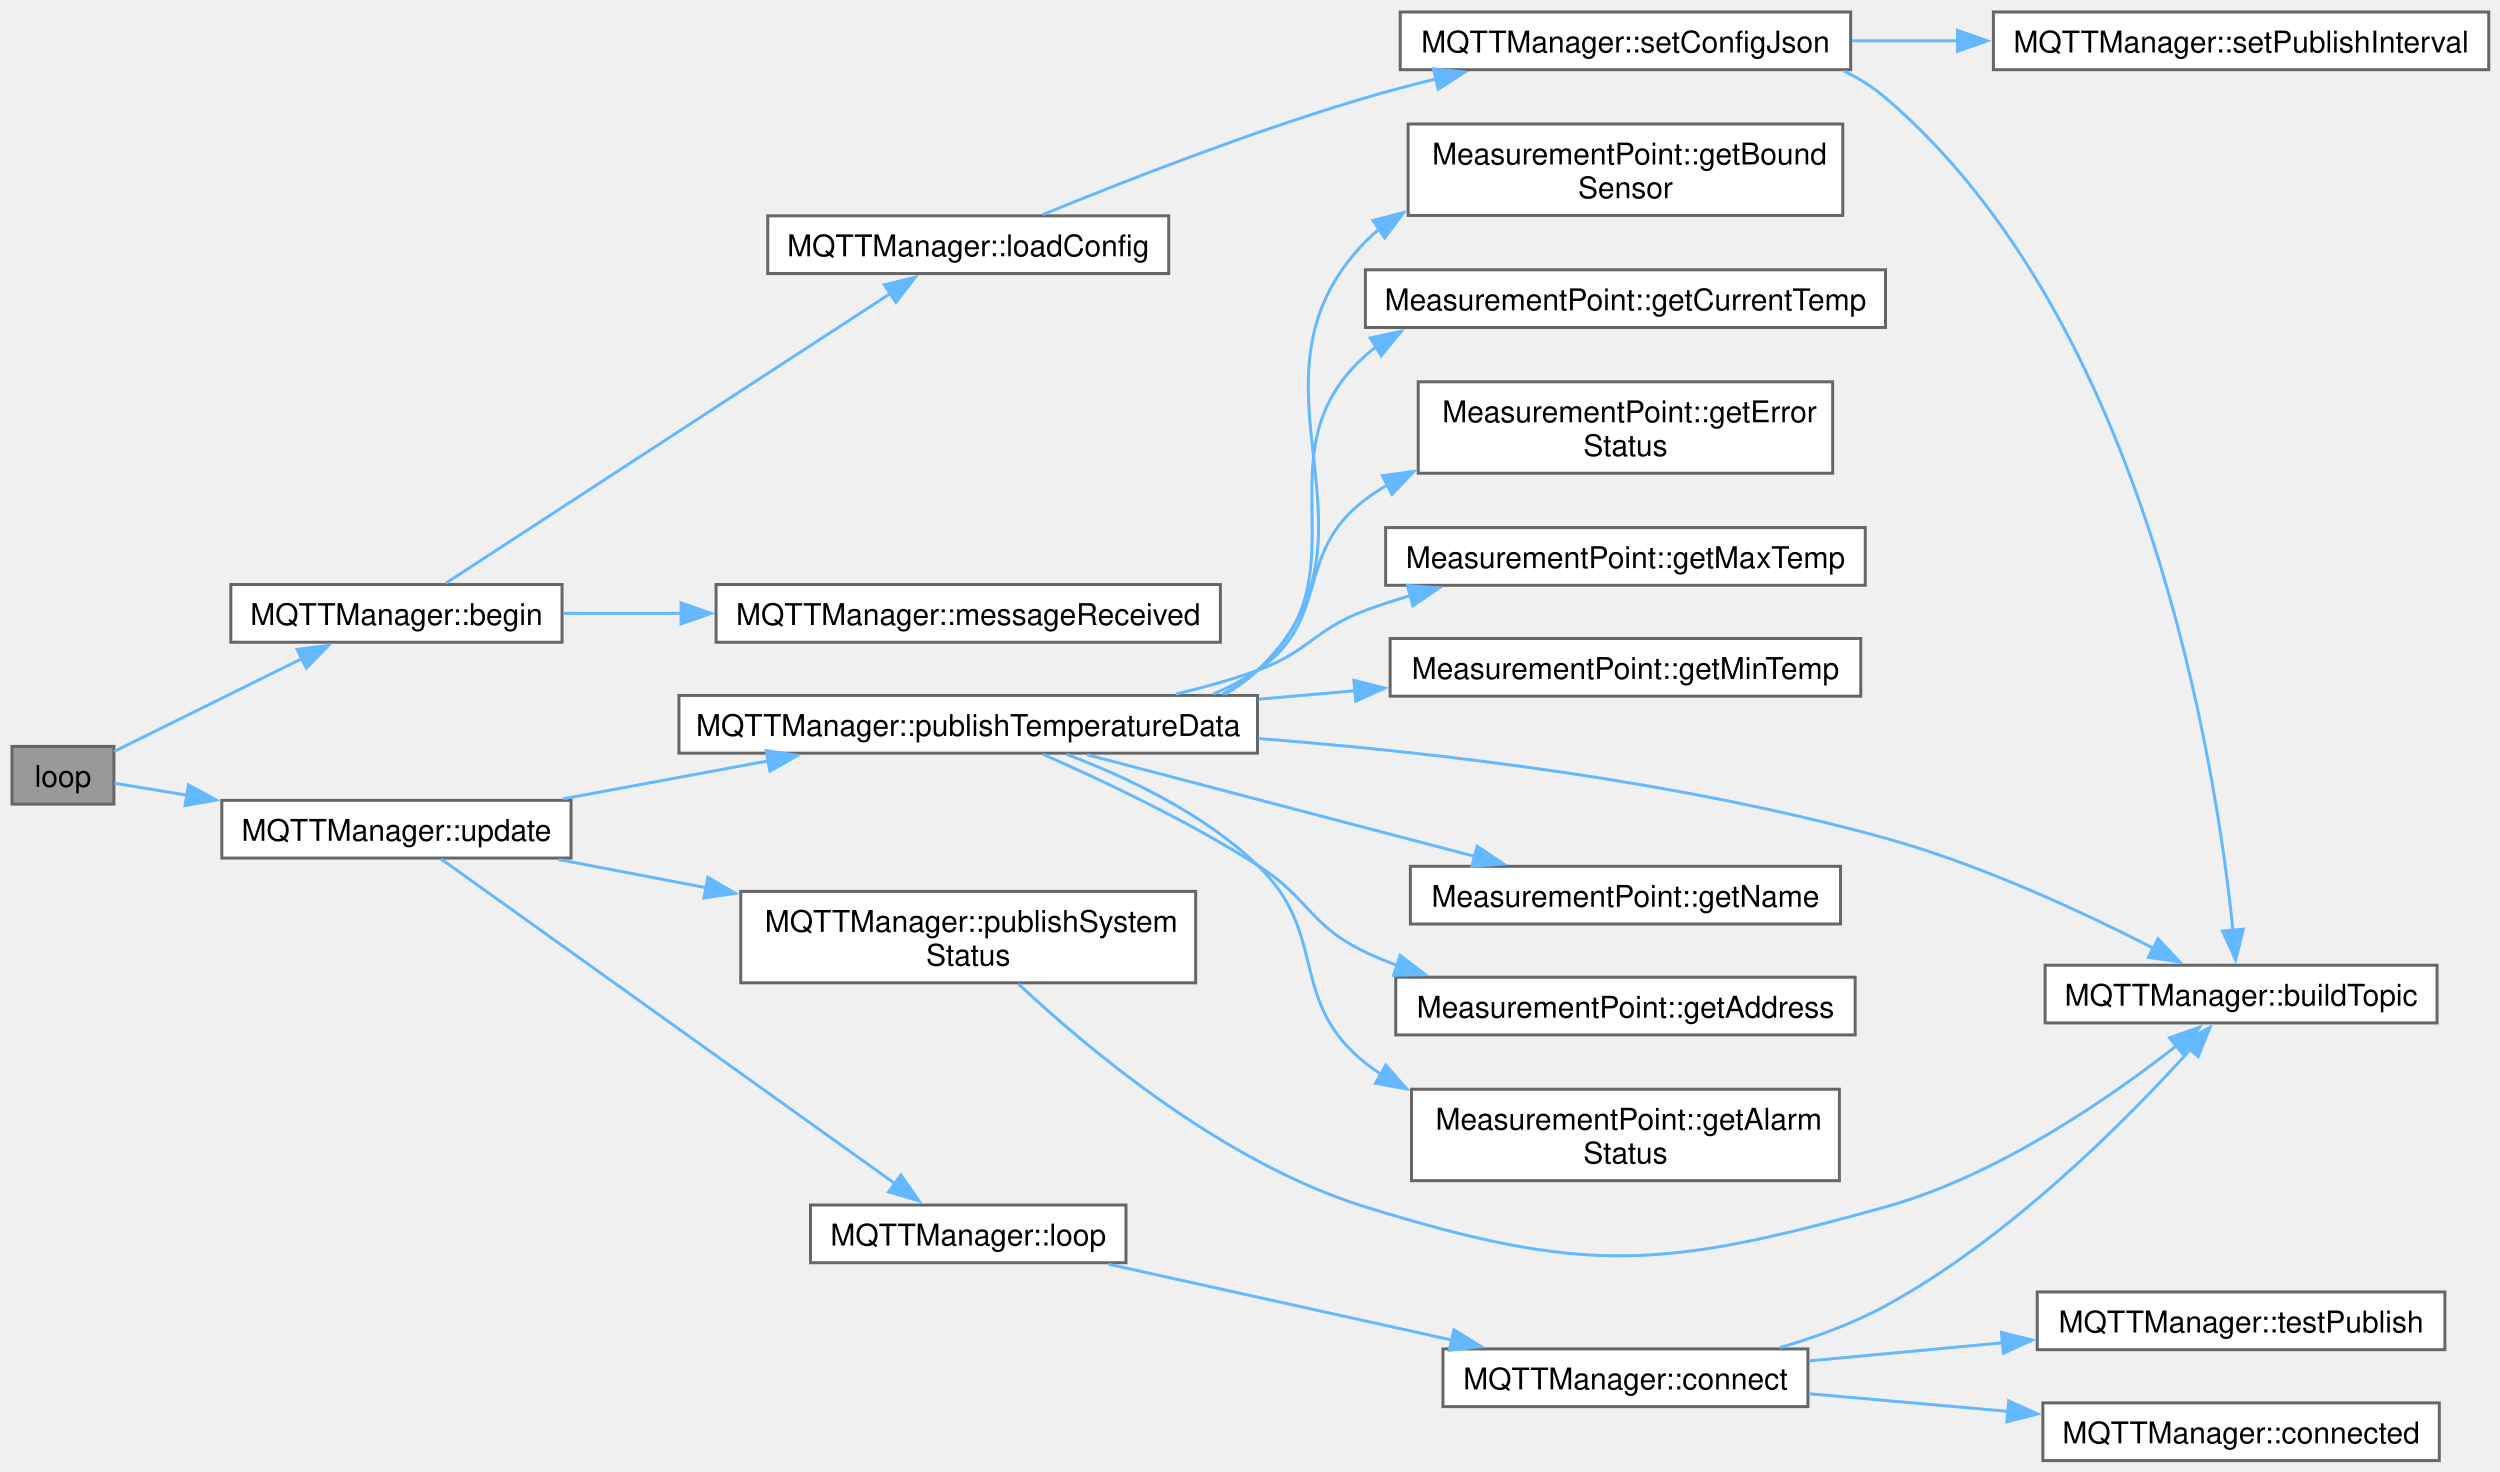
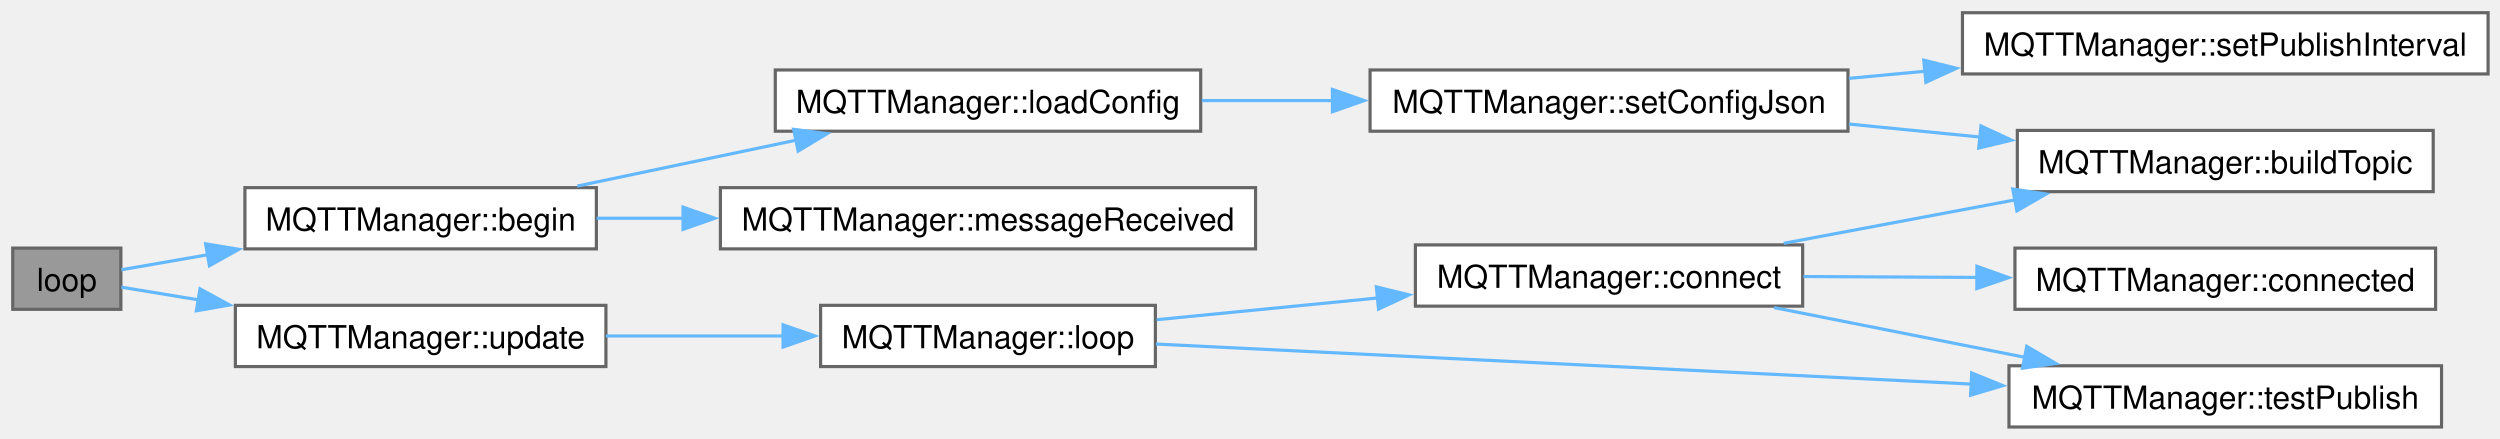
- <svg xmlns="http://www.w3.org/2000/svg" xmlns:xlink="http://www.w3.org/1999/xlink" width="834pt" height="491pt" viewBox="0.00 0.00 834.00 491.00">
-   <g id="graph0" class="graph" transform="scale(1 1) rotate(0) translate(4 487.25)">
+ <svg xmlns="http://www.w3.org/2000/svg" xmlns:xlink="http://www.w3.org/1999/xlink" width="786pt" height="138pt" viewBox="0.00 0.00 786.00 138.00">
+   <g id="graph0" class="graph" transform="scale(1 1) rotate(0) translate(4 134.25)">
    <g id="Node000001" class="node">
      <g id="a_Node000001">
        <a xlink:title="Main system loop.">
-           <polygon fill="#999999" stroke="#666666" points="34,-238.25 0,-238.25 0,-219 34,-219 34,-238.25" />
-           <text xml:space="preserve" text-anchor="middle" x="17" y="-224.75" font-family="Helvetica,sans-Serif" font-size="10.00">loop</text>
+           <polygon fill="#999999" stroke="#666666" points="34,-56.25 0,-56.25 0,-37 34,-37 34,-56.25" />
+           <text xml:space="preserve" text-anchor="middle" x="17" y="-42.75" font-family="Helvetica,sans-Serif" font-size="10.00">loop</text>
        </a>
      </g>
    </g>
    <g id="Node000002" class="node">
      <g id="a_Node000002">
        <a xlink:href="class_m_q_t_t_manager.html#a0865d8e5c42ab2106d9f2c172ee1cec2" target="_top" xlink:title="Initialize MQTT manager.">
-           <polygon fill="white" stroke="#666666" points="183.5,-292.25 73,-292.25 73,-273 183.5,-273 183.5,-292.25" />
-           <text xml:space="preserve" text-anchor="middle" x="128.25" y="-278.75" font-family="Helvetica,sans-Serif" font-size="10.00">MQTTManager::begin</text>
+           <polygon fill="white" stroke="#666666" points="183.5,-75.25 73,-75.25 73,-56 183.5,-56 183.5,-75.25" />
+           <text xml:space="preserve" text-anchor="middle" x="128.25" y="-61.75" font-family="Helvetica,sans-Serif" font-size="10.00">MQTTManager::begin</text>
        </a>
      </g>
    </g>
    <g id="edge1_Node000001_Node000002" class="edge">
      <g id="a_edge1_Node000001_Node000002">
        <a xlink:title=" ">
-           <path fill="none" stroke="#63b8ff" d="M34.12,-236.59C50.6,-244.74 76.59,-257.58 96.93,-267.64" />
-           <polygon fill="#63b8ff" stroke="#63b8ff" points="95.1,-270.64 105.61,-271.93 98.2,-264.36 95.1,-270.64" />
+           <path fill="none" stroke="#63b8ff" d="M34.12,-49.43C41.7,-50.75 51.3,-52.42 61.44,-54.18" />
+           <polygon fill="#63b8ff" stroke="#63b8ff" points="60.64,-57.59 71.09,-55.86 61.84,-50.7 60.64,-57.59" />
        </a>
      </g>
    </g>
    <g id="Node000008" class="node">
      <g id="a_Node000008">
        <a xlink:href="class_m_q_t_t_manager.html#aa2391d50cff2826a29a22879c2b33380" target="_top" xlink:title="Main update function that handles connection and publishing.">
-           <polygon fill="white" stroke="#666666" points="186.5,-220.25 70,-220.25 70,-201 186.5,-201 186.5,-220.25" />
-           <text xml:space="preserve" text-anchor="middle" x="128.25" y="-206.75" font-family="Helvetica,sans-Serif" font-size="10.00">MQTTManager::update</text>
+           <polygon fill="white" stroke="#666666" points="186.5,-38.25 70,-38.25 70,-19 186.5,-19 186.5,-38.25" />
+           <text xml:space="preserve" text-anchor="middle" x="128.25" y="-24.75" font-family="Helvetica,sans-Serif" font-size="10.00">MQTTManager::update</text>
        </a>
      </g>
    </g>
    <g id="edge7_Node000001_Node000008" class="edge">
      <g id="a_edge7_Node000001_Node000008">
        <a xlink:title=" ">
-           <path fill="none" stroke="#63b8ff" d="M34.12,-225.97C40.96,-224.84 49.43,-223.45 58.46,-221.96" />
-           <polygon fill="#63b8ff" stroke="#63b8ff" points="58.88,-225.44 68.18,-220.36 57.74,-218.53 58.88,-225.44" />
+           <path fill="none" stroke="#63b8ff" d="M34.12,-43.97C40.96,-42.84 49.43,-41.45 58.46,-39.96" />
+           <polygon fill="#63b8ff" stroke="#63b8ff" points="58.88,-43.44 68.18,-38.36 57.74,-36.53 58.88,-43.44" />
        </a>
      </g>
    </g>
    <g id="Node000003" class="node">
      <g id="a_Node000003">
        <a xlink:href="class_m_q_t_t_manager.html#a43dca57da65facd4d341963403dd737b" target="_top" xlink:title="Load configuration from JSON file.">
-           <polygon fill="white" stroke="#666666" points="385.88,-415.25 252.12,-415.25 252.12,-396 385.88,-396 385.88,-415.25" />
-           <text xml:space="preserve" text-anchor="middle" x="319" y="-401.75" font-family="Helvetica,sans-Serif" font-size="10.00">MQTTManager::loadConfig</text>
+           <polygon fill="white" stroke="#666666" points="373.5,-112.25 239.75,-112.25 239.75,-93 373.5,-93 373.5,-112.25" />
+           <text xml:space="preserve" text-anchor="middle" x="306.62" y="-98.75" font-family="Helvetica,sans-Serif" font-size="10.00">MQTTManager::loadConfig</text>
        </a>
      </g>
    </g>
    <g id="edge2_Node000002_Node000003" class="edge">
      <g id="a_edge2_Node000002_Node000003">
        <a xlink:title=" ">
-           <path fill="none" stroke="#63b8ff" d="M144.7,-292.69C177.34,-313.96 253.57,-363.64 293.15,-389.43" />
-           <polygon fill="#63b8ff" stroke="#63b8ff" points="291.05,-392.24 301.34,-394.77 294.87,-386.37 291.05,-392.24" />
+           <path fill="none" stroke="#63b8ff" d="M177.45,-75.74C198.74,-80.2 223.97,-85.5 246.4,-90.2" />
+           <polygon fill="#63b8ff" stroke="#63b8ff" points="245.5,-93.59 256.01,-92.22 246.94,-86.74 245.5,-93.59" />
        </a>
      </g>
    </g>
    <g id="Node000007" class="node">
      <g id="a_Node000007">
        <a xlink:href="class_m_q_t_t_manager.html#ab32c8cdf6807d43fbca0808fd0dd5159" target="_top" xlink:title="Message received callback.">
-           <polygon fill="white" stroke="#666666" points="403.12,-292.25 234.88,-292.25 234.88,-273 403.12,-273 403.12,-292.25" />
-           <text xml:space="preserve" text-anchor="middle" x="319" y="-278.75" font-family="Helvetica,sans-Serif" font-size="10.00">MQTTManager::messageReceived</text>
+           <polygon fill="white" stroke="#666666" points="390.75,-75.25 222.5,-75.25 222.5,-56 390.75,-56 390.75,-75.25" />
+           <text xml:space="preserve" text-anchor="middle" x="306.62" y="-61.75" font-family="Helvetica,sans-Serif" font-size="10.00">MQTTManager::messageReceived</text>
        </a>
      </g>
    </g>
    <g id="edge6_Node000002_Node000007" class="edge">
      <g id="a_edge6_Node000002_Node000007">
        <a xlink:title=" ">
-           <path fill="none" stroke="#63b8ff" d="M183.84,-282.62C196.26,-282.62 209.81,-282.62 223.36,-282.62" />
-           <polygon fill="#63b8ff" stroke="#63b8ff" points="223.2,-286.13 233.2,-282.63 223.2,-279.13 223.2,-286.13" />
+           <path fill="none" stroke="#63b8ff" d="M183.61,-65.62C192.31,-65.62 201.54,-65.62 210.86,-65.62" />
+           <polygon fill="#63b8ff" stroke="#63b8ff" points="210.74,-69.13 220.74,-65.63 210.74,-62.13 210.74,-69.13" />
        </a>
      </g>
    </g>
    <g id="Node000004" class="node">
      <g id="a_Node000004">
        <a xlink:href="class_m_q_t_t_manager.html#ac17b9ceb70d483611944d626c8c933a1" target="_top" xlink:title="Set configuration from JSON string.">
-           <polygon fill="white" stroke="#666666" points="613.38,-483.25 463.12,-483.25 463.12,-464 613.38,-464 613.38,-483.25" />
-           <text xml:space="preserve" text-anchor="middle" x="538.25" y="-469.75" font-family="Helvetica,sans-Serif" font-size="10.00">MQTTManager::setConfigJson</text>
+           <polygon fill="white" stroke="#666666" points="577,-112.25 426.75,-112.25 426.75,-93 577,-93 577,-112.25" />
+           <text xml:space="preserve" text-anchor="middle" x="501.88" y="-98.75" font-family="Helvetica,sans-Serif" font-size="10.00">MQTTManager::setConfigJson</text>
        </a>
      </g>
    </g>
    <g id="edge3_Node000003_Node000004" class="edge">
      <g id="a_edge3_Node000003_Node000004">
        <a xlink:title=" ">
-           <path fill="none" stroke="#63b8ff" d="M343.9,-415.67C369.99,-426.38 413.18,-443.3 451.5,-454.62 459.05,-456.86 467.05,-458.96 475,-460.9" />
-           <polygon fill="#63b8ff" stroke="#63b8ff" points="474.16,-464.3 484.69,-463.18 475.76,-457.48 474.16,-464.3" />
+           <path fill="none" stroke="#63b8ff" d="M373.86,-102.62C387.09,-102.62 401.17,-102.62 414.95,-102.62" />
+           <polygon fill="#63b8ff" stroke="#63b8ff" points="414.92,-106.13 424.92,-102.63 414.92,-99.13 414.92,-106.13" />
        </a>
      </g>
    </g>
    <g id="Node000005" class="node">
      <g id="a_Node000005">
        <a xlink:href="class_m_q_t_t_manager.html#a542f100738a605efbd30b788835efd1d" target="_top" xlink:title="Build topic string based on configuration.">
-           <polygon fill="white" stroke="#666666" points="809,-165.25 678.25,-165.25 678.25,-146 809,-146 809,-165.25" />
-           <text xml:space="preserve" text-anchor="middle" x="743.62" y="-151.75" font-family="Helvetica,sans-Serif" font-size="10.00">MQTTManager::buildTopic</text>
+           <polygon fill="white" stroke="#666666" points="761,-93.25 630.25,-93.25 630.25,-74 761,-74 761,-93.25" />
+           <text xml:space="preserve" text-anchor="middle" x="695.62" y="-79.75" font-family="Helvetica,sans-Serif" font-size="10.00">MQTTManager::buildTopic</text>
        </a>
      </g>
    </g>
    <g id="edge4_Node000004_Node000005" class="edge">
      <g id="a_edge4_Node000004_Node000005">
        <a xlink:title=" ">
-           <path fill="none" stroke="#63b8ff" d="M611.14,-463.55C616.13,-461.13 620.83,-458.19 625,-454.62 712.36,-379.99 735.29,-231.88 740.91,-176.86" />
-           <polygon fill="#63b8ff" stroke="#63b8ff" points="744.39,-177.29 741.82,-167.01 737.42,-176.65 744.39,-177.29" />
+           <path fill="none" stroke="#63b8ff" d="M577.29,-95.25C590.86,-93.91 605.03,-92.5 618.65,-91.15" />
+           <polygon fill="#63b8ff" stroke="#63b8ff" points="618.81,-94.65 628.42,-90.19 618.12,-87.69 618.81,-94.65" />
        </a>
      </g>
    </g>
    <g id="Node000006" class="node">
      <g id="a_Node000006">
        <a xlink:href="class_m_q_t_t_manager.html#ac32e16cdf19b6fe8022d1efdfb7a41d9" target="_top" xlink:title=" ">
-           <polygon fill="white" stroke="#666666" points="826.25,-483.25 661,-483.25 661,-464 826.25,-464 826.25,-483.25" />
-           <text xml:space="preserve" text-anchor="middle" x="743.62" y="-469.75" font-family="Helvetica,sans-Serif" font-size="10.00">MQTTManager::setPublishInterval</text>
+           <polygon fill="white" stroke="#666666" points="778.25,-130.25 613,-130.25 613,-111 778.25,-111 778.25,-130.25" />
+           <text xml:space="preserve" text-anchor="middle" x="695.62" y="-116.75" font-family="Helvetica,sans-Serif" font-size="10.00">MQTTManager::setPublishInterval</text>
        </a>
      </g>
    </g>
    <g id="edge5_Node000004_Node000006" class="edge">
      <g id="a_edge5_Node000004_Node000006">
        <a xlink:title=" ">
-           <path fill="none" stroke="#63b8ff" d="M613.82,-473.62C625.34,-473.62 637.35,-473.62 649.21,-473.62" />
-           <polygon fill="#63b8ff" stroke="#63b8ff" points="649,-477.13 659,-473.63 649,-470.13 649,-477.13" />
+           <path fill="none" stroke="#63b8ff" d="M577.29,-109.61C585.16,-110.35 593.23,-111.11 601.28,-111.86" />
+           <polygon fill="#63b8ff" stroke="#63b8ff" points="600.83,-115.34 611.12,-112.79 601.49,-108.37 600.83,-115.34" />
        </a>
      </g>
    </g>
    <g id="Node000009" class="node">
      <g id="a_Node000009">
        <a xlink:href="class_m_q_t_t_manager.html#a9266e647933501851b411b6d2a9a1f95" target="_top" xlink:title="Internal loop function for connection maintenance.">
-           <polygon fill="white" stroke="#666666" points="371.62,-85.25 266.38,-85.25 266.38,-66 371.62,-66 371.62,-85.25" />
-           <text xml:space="preserve" text-anchor="middle" x="319" y="-71.75" font-family="Helvetica,sans-Serif" font-size="10.00">MQTTManager::loop</text>
+           <polygon fill="white" stroke="#666666" points="359.25,-38.25 254,-38.25 254,-19 359.25,-19 359.25,-38.25" />
+           <text xml:space="preserve" text-anchor="middle" x="306.62" y="-24.75" font-family="Helvetica,sans-Serif" font-size="10.00">MQTTManager::loop</text>
        </a>
      </g>
    </g>
    <g id="edge8_Node000008_Node000009" class="edge">
      <g id="a_edge8_Node000008_Node000009">
        <a xlink:title=" ">
-           <path fill="none" stroke="#63b8ff" d="M143.13,-200.7C175.23,-177.74 254.89,-120.77 294.65,-92.33" />
-           <polygon fill="#63b8ff" stroke="#63b8ff" points="296.52,-95.29 302.61,-86.63 292.44,-89.6 296.52,-95.29" />
-         </a>
-       </g>
-     </g>
-     <g id="Node000013" class="node">
-       <g id="a_Node000013">
-         <a xlink:href="class_m_q_t_t_manager.html#a295b55db26948bad7c1849198cc6480e" target="_top" xlink:title="Publish system status.">
-           <polygon fill="white" stroke="#666666" points="394.88,-189.88 243.12,-189.88 243.12,-159.38 394.88,-159.38 394.88,-189.88" />
-           <text xml:space="preserve" text-anchor="start" x="251.12" y="-176.38" font-family="Helvetica,sans-Serif" font-size="10.00">MQTTManager::publishSystem</text>
-           <text xml:space="preserve" text-anchor="middle" x="319" y="-165.12" font-family="Helvetica,sans-Serif" font-size="10.00">Status</text>
-         </a>
-       </g>
-     </g>
-     <g id="edge13_Node000008_Node000013" class="edge">
-       <g id="a_edge13_Node000008_Node000013">
-         <a xlink:title=" ">
-           <path fill="none" stroke="#63b8ff" d="M182.33,-200.5C197.71,-197.57 214.92,-194.28 231.78,-191.07" />
-           <polygon fill="#63b8ff" stroke="#63b8ff" points="232.13,-194.57 241.3,-189.25 230.82,-187.69 232.13,-194.57" />
-         </a>
-       </g>
-     </g>
-     <g id="Node000014" class="node">
-       <g id="a_Node000014">
-         <a xlink:href="class_m_q_t_t_manager.html#abed500066c9485cb62ce17eb7c8ad197" target="_top" xlink:title="Publish temperature data.">
-           <polygon fill="white" stroke="#666666" points="415.5,-255.25 222.5,-255.25 222.5,-236 415.5,-236 415.5,-255.25" />
-           <text xml:space="preserve" text-anchor="middle" x="319" y="-241.75" font-family="Helvetica,sans-Serif" font-size="10.00">MQTTManager::publishTemperatureData</text>
-         </a>
-       </g>
-     </g>
-     <g id="edge15_Node000008_Node000014" class="edge">
-       <g id="a_edge15_Node000008_Node000014">
-         <a xlink:title=" ">
-           <path fill="none" stroke="#63b8ff" d="M183.84,-220.75C205.27,-224.72 230.04,-229.31 252.42,-233.46" />
-           <polygon fill="#63b8ff" stroke="#63b8ff" points="251.57,-236.87 262.04,-235.25 252.85,-229.98 251.57,-236.87" />
+           <path fill="none" stroke="#63b8ff" d="M186.51,-28.62C204.34,-28.62 224.09,-28.62 242.31,-28.62" />
+           <polygon fill="#63b8ff" stroke="#63b8ff" points="242.2,-32.13 252.2,-28.63 242.2,-25.13 242.2,-32.13" />
        </a>
      </g>
    </g>
    <g id="Node000010" class="node">
      <g id="a_Node000010">
        <a xlink:href="class_m_q_t_t_manager.html#a76a2bc2516afb2e3aa07b847f32f611e" target="_top" xlink:title="Connect to MQTT broker.">
-           <polygon fill="white" stroke="#666666" points="599.12,-37.25 477.38,-37.25 477.38,-18 599.12,-18 599.12,-37.25" />
-           <text xml:space="preserve" text-anchor="middle" x="538.25" y="-23.75" font-family="Helvetica,sans-Serif" font-size="10.00">MQTTManager::connect</text>
+           <polygon fill="white" stroke="#666666" points="562.75,-57.25 441,-57.25 441,-38 562.75,-38 562.75,-57.25" />
+           <text xml:space="preserve" text-anchor="middle" x="501.88" y="-43.75" font-family="Helvetica,sans-Serif" font-size="10.00">MQTTManager::connect</text>
        </a>
      </g>
    </g>
    <g id="edge9_Node000009_Node000010" class="edge">
      <g id="a_edge9_Node000009_Node000010">
        <a xlink:title=" ">
-           <path fill="none" stroke="#63b8ff" d="M365.81,-65.5C399.17,-58.13 444.58,-48.1 480.28,-40.21" />
-           <polygon fill="#63b8ff" stroke="#63b8ff" points="481.02,-43.63 490.03,-38.06 479.51,-36.8 481.02,-43.63" />
+           <path fill="none" stroke="#63b8ff" d="M359.67,-33.74C381.09,-35.85 406.26,-38.32 429.37,-40.59" />
+           <polygon fill="#63b8ff" stroke="#63b8ff" points="428.72,-44.05 439.02,-41.54 429.41,-37.08 428.72,-44.05" />
+         </a>
+       </g>
+     </g>
+     <g id="Node000012" class="node">
+       <g id="a_Node000012">
+         <a xlink:href="class_m_q_t_t_manager.html#a6d04009ffe15591e5faf9589e05787e0" target="_top" xlink:title="Test publish to configured test topic.">
+           <polygon fill="white" stroke="#666666" points="763.62,-19.25 627.62,-19.25 627.62,0 763.62,0 763.62,-19.25" />
+           <text xml:space="preserve" text-anchor="middle" x="695.62" y="-5.75" font-family="Helvetica,sans-Serif" font-size="10.00">MQTTManager::testPublish</text>
+         </a>
+       </g>
+     </g>
+     <g id="edge13_Node000009_Node000012" class="edge">
+       <g id="a_edge13_Node000009_Node000012">
+         <a xlink:title=" ">
+           <path fill="none" stroke="#63b8ff" d="M359.42,-26.08C425.14,-22.86 539.16,-17.26 615.73,-13.5" />
+           <polygon fill="#63b8ff" stroke="#63b8ff" points="615.89,-16.99 625.71,-13.01 615.55,-10 615.89,-16.99" />
        </a>
      </g>
    </g>
    <g id="edge10_Node000010_Node000005" class="edge">
      <g id="a_edge10_Node000010_Node000005">
        <a xlink:title=" ">
-           <path fill="none" stroke="#63b8ff" d="M589.71,-37.67C601.69,-41.15 614.14,-45.71 625,-51.62 666.45,-74.19 705.64,-113.8 726.66,-137.08" />
-           <polygon fill="#63b8ff" stroke="#63b8ff" points="724.03,-139.39 733.27,-144.56 729.27,-134.75 724.03,-139.39" />
+           <path fill="none" stroke="#63b8ff" d="M556.8,-57.75C579.46,-62 606.02,-66.99 629.74,-71.44" />
+           <polygon fill="#63b8ff" stroke="#63b8ff" points="628.81,-74.83 639.29,-73.24 630.1,-67.95 628.81,-74.83" />
        </a>
      </g>
    </g>
    <g id="Node000011" class="node">
      <g id="a_Node000011">
        <a xlink:href="class_m_q_t_t_manager.html#ae409088b01e23cd804d8ad1ae21ac23f" target="_top" xlink:title=" ">
-           <polygon fill="white" stroke="#666666" points="809.75,-19.25 677.5,-19.25 677.5,0 809.75,0 809.75,-19.25" />
-           <text xml:space="preserve" text-anchor="middle" x="743.62" y="-5.75" font-family="Helvetica,sans-Serif" font-size="10.00">MQTTManager::connected</text>
+           <polygon fill="white" stroke="#666666" points="761.75,-56.25 629.5,-56.25 629.5,-37 761.75,-37 761.75,-56.25" />
+           <text xml:space="preserve" text-anchor="middle" x="695.62" y="-42.75" font-family="Helvetica,sans-Serif" font-size="10.00">MQTTManager::connected</text>
        </a>
      </g>
    </g>
    <g id="edge11_Node000010_Node000011" class="edge">
      <g id="a_edge11_Node000010_Node000011">
        <a xlink:title=" ">
-           <path fill="none" stroke="#63b8ff" d="M599.44,-22.3C620.29,-20.45 643.94,-18.36 665.94,-16.41" />
-           <polygon fill="#63b8ff" stroke="#63b8ff" points="666.1,-19.91 675.75,-15.54 665.48,-12.94 666.1,-19.91" />
-         </a>
-       </g>
-     </g>
-     <g id="Node000012" class="node">
-       <g id="a_Node000012">
-         <a xlink:href="class_m_q_t_t_manager.html#a6d04009ffe15591e5faf9589e05787e0" target="_top" xlink:title="Test publish to configured test topic.">
-           <polygon fill="white" stroke="#666666" points="811.62,-56.25 675.62,-56.25 675.62,-37 811.62,-37 811.62,-56.25" />
-           <text xml:space="preserve" text-anchor="middle" x="743.62" y="-42.75" font-family="Helvetica,sans-Serif" font-size="10.00">MQTTManager::testPublish</text>
+           <path fill="none" stroke="#63b8ff" d="M563.02,-47.31C580.31,-47.22 599.41,-47.12 617.57,-47.03" />
+           <polygon fill="#63b8ff" stroke="#63b8ff" points="617.54,-50.53 627.52,-46.97 617.51,-43.53 617.54,-50.53" />
        </a>
      </g>
    </g>
    <g id="edge12_Node000010_Node000012" class="edge">
      <g id="a_edge12_Node000010_Node000012">
        <a xlink:title=" ">
-           <path fill="none" stroke="#63b8ff" d="M599.44,-33.25C619.7,-35.14 642.6,-37.28 664.06,-39.29" />
-           <polygon fill="#63b8ff" stroke="#63b8ff" points="663.67,-42.76 673.96,-40.21 664.32,-35.79 663.67,-42.76" />
-         </a>
-       </g>
-     </g>
-     <g id="edge14_Node000013_Node000005" class="edge">
-       <g id="a_edge14_Node000013_Node000005">
-         <a xlink:title=" ">
-           <path fill="none" stroke="#63b8ff" d="M335.69,-159.07C358.75,-137.43 404.19,-99.26 451.5,-84.62 525.16,-61.83 550.71,-63.94 625,-84.62 662.43,-95.05 699.85,-120.95 722.12,-138.42" />
-           <polygon fill="#63b8ff" stroke="#63b8ff" points="719.8,-141.04 729.78,-144.59 724.19,-135.59 719.8,-141.04" />
-         </a>
-       </g>
-     </g>
-     <g id="edge16_Node000014_Node000005" class="edge">
-       <g id="a_edge16_Node000014_Node000005">
-         <a xlink:title=" ">
-           <path fill="none" stroke="#63b8ff" d="M415.86,-240.88C476.65,-236.11 556.47,-226.6 625,-207.62 656.77,-198.83 691.01,-182.89 714.31,-170.96" />
-           <polygon fill="#63b8ff" stroke="#63b8ff" points="715.91,-174.08 723.16,-166.35 712.68,-167.87 715.91,-174.08" />
-         </a>
-       </g>
-     </g>
-     <g id="Node000015" class="node">
-       <g id="a_Node000015">
-         <a xlink:href="class_measurement_point.html#a7b74a18d86e0e545264a774aa2c31cad" target="_top" xlink:title="Get measurement point address.">
-           <polygon fill="white" stroke="#666666" points="614.88,-161.25 461.62,-161.25 461.62,-142 614.88,-142 614.88,-161.25" />
-           <text xml:space="preserve" text-anchor="middle" x="538.25" y="-147.75" font-family="Helvetica,sans-Serif" font-size="10.00">MeasurementPoint::getAddress</text>
-         </a>
-       </g>
-     </g>
-     <g id="edge17_Node000014_Node000015" class="edge">
-       <g id="a_edge17_Node000014_Node000015">
-         <a xlink:title=" ">
-           <path fill="none" stroke="#63b8ff" d="M343.94,-235.62C363.74,-226.92 392.29,-213.43 415.5,-198.62 432.82,-187.58 432.93,-178.42 451.5,-169.62 454.97,-167.98 458.6,-166.48 462.31,-165.12" />
-           <polygon fill="#63b8ff" stroke="#63b8ff" points="463.08,-168.55 471.5,-162.11 460.9,-161.9 463.08,-168.55" />
-         </a>
-       </g>
-     </g>
-     <g id="Node000016" class="node">
-       <g id="a_Node000016">
-         <a xlink:href="class_measurement_point.html#a1421d744f7982e528a579da02adb1919" target="_top" xlink:title="Get alarm status bits.">
-           <polygon fill="white" stroke="#666666" points="609.62,-123.88 466.88,-123.88 466.88,-93.38 609.62,-93.38 609.62,-123.88" />
-           <text xml:space="preserve" text-anchor="start" x="474.88" y="-110.38" font-family="Helvetica,sans-Serif" font-size="10.00">MeasurementPoint::getAlarm</text>
-           <text xml:space="preserve" text-anchor="middle" x="538.25" y="-99.12" font-family="Helvetica,sans-Serif" font-size="10.00">Status</text>
-         </a>
-       </g>
-     </g>
-     <g id="edge18_Node000014_Node000016" class="edge">
-       <g id="a_edge18_Node000014_Node000016">
-         <a xlink:title=" ">
-           <path fill="none" stroke="#63b8ff" d="M351.77,-235.62C371.92,-228.02 397.49,-215.89 415.5,-198.62 439.62,-175.5 425.36,-153.43 451.5,-132.62 453.22,-131.25 455.02,-129.96 456.88,-128.74" />
-           <polygon fill="#63b8ff" stroke="#63b8ff" points="458.31,-131.95 465.29,-123.98 454.86,-125.86 458.31,-131.95" />
-         </a>
-       </g>
-     </g>
-     <g id="Node000017" class="node">
-       <g id="a_Node000017">
-         <a xlink:href="class_measurement_point.html#a81c7ae93a9314344967d0f31c6fefe2f" target="_top" xlink:title="Get pointer to bound sensor.">
-           <polygon fill="white" stroke="#666666" points="610.75,-445.88 465.75,-445.88 465.75,-415.38 610.75,-415.38 610.75,-445.88" />
-           <text xml:space="preserve" text-anchor="start" x="473.75" y="-432.38" font-family="Helvetica,sans-Serif" font-size="10.00">MeasurementPoint::getBound</text>
-           <text xml:space="preserve" text-anchor="middle" x="538.25" y="-421.12" font-family="Helvetica,sans-Serif" font-size="10.00">Sensor</text>
-         </a>
-       </g>
-     </g>
-     <g id="edge19_Node000014_Node000017" class="edge">
-       <g id="a_edge19_Node000014_Node000017">
-         <a xlink:title=" ">
-           <path fill="none" stroke="#63b8ff" d="M404.57,-255.57C408.5,-257.84 412.18,-260.5 415.5,-263.62 463.22,-308.55 405.77,-359.68 451.5,-406.62 453.04,-408.2 454.67,-409.68 456.38,-411.06" />
-           <polygon fill="#63b8ff" stroke="#63b8ff" points="454.02,-413.69 464.27,-416.36 457.92,-407.88 454.02,-413.69" />
-         </a>
-       </g>
-     </g>
-     <g id="Node000018" class="node">
-       <g id="a_Node000018">
-         <a xlink:href="class_measurement_point.html#aceaf14fde40bcd5331e5ea6a07d7dde8" target="_top" xlink:title="Get current temperature.">
-           <polygon fill="white" stroke="#666666" points="625,-397.25 451.5,-397.25 451.5,-378 625,-378 625,-397.25" />
-           <text xml:space="preserve" text-anchor="middle" x="538.25" y="-383.75" font-family="Helvetica,sans-Serif" font-size="10.00">MeasurementPoint::getCurrentTemp</text>
-         </a>
-       </g>
-     </g>
-     <g id="edge20_Node000014_Node000018" class="edge">
-       <g id="a_edge20_Node000014_Node000018">
-         <a xlink:title=" ">
-           <path fill="none" stroke="#63b8ff" d="M403.82,-255.67C407.99,-257.9 411.93,-260.53 415.5,-263.62 452.8,-295.91 414.71,-335.75 451.5,-368.62 452.74,-369.74 454.04,-370.79 455.37,-371.78" />
-           <polygon fill="#63b8ff" stroke="#63b8ff" points="453.12,-374.51 463.48,-376.75 456.78,-368.54 453.12,-374.51" />
-         </a>
-       </g>
-     </g>
-     <g id="Node000019" class="node">
-       <g id="a_Node000019">
-         <a xlink:href="class_measurement_point.html#a3fb0693931f12190a7f96e5d6be51b51" target="_top" xlink:title="Get error status bits.">
-           <polygon fill="white" stroke="#666666" points="607.38,-359.88 469.12,-359.88 469.12,-329.38 607.38,-329.38 607.38,-359.88" />
-           <text xml:space="preserve" text-anchor="start" x="477.12" y="-346.38" font-family="Helvetica,sans-Serif" font-size="10.00">MeasurementPoint::getError</text>
-           <text xml:space="preserve" text-anchor="middle" x="538.25" y="-335.12" font-family="Helvetica,sans-Serif" font-size="10.00">Status</text>
-         </a>
-       </g>
-     </g>
-     <g id="edge21_Node000014_Node000019" class="edge">
-       <g id="a_edge21_Node000014_Node000019">
-         <a xlink:title=" ">
-           <path fill="none" stroke="#63b8ff" d="M400.67,-255.68C405.89,-257.87 410.9,-260.5 415.5,-263.62 440.28,-280.47 427.47,-302.73 451.5,-320.62 453.83,-322.36 456.29,-323.97 458.83,-325.47" />
-           <polygon fill="#63b8ff" stroke="#63b8ff" points="457.17,-328.55 467.67,-329.99 460.36,-322.32 457.17,-328.55" />
-         </a>
-       </g>
-     </g>
-     <g id="Node000020" class="node">
-       <g id="a_Node000020">
-         <a xlink:href="class_measurement_point.html#a8677e00e0be369d7874f4982990dc56d" target="_top" xlink:title="Get maximum recorded temperature.">
-           <polygon fill="white" stroke="#666666" points="618.25,-311.25 458.25,-311.25 458.25,-292 618.25,-292 618.25,-311.25" />
-           <text xml:space="preserve" text-anchor="middle" x="538.25" y="-297.75" font-family="Helvetica,sans-Serif" font-size="10.00">MeasurementPoint::getMaxTemp</text>
-         </a>
-       </g>
-     </g>
-     <g id="edge22_Node000014_Node000020" class="edge">
-       <g id="a_edge22_Node000014_Node000020">
-         <a xlink:title=" ">
-           <path fill="none" stroke="#63b8ff" d="M388.28,-255.72C397.56,-257.89 406.85,-260.5 415.5,-263.62 432.71,-269.84 434.35,-277.23 451.5,-283.62 456.41,-285.46 461.55,-287.12 466.77,-288.63" />
-           <polygon fill="#63b8ff" stroke="#63b8ff" points="465.52,-291.92 476.08,-291.12 467.33,-285.16 465.52,-291.92" />
-         </a>
-       </g>
-     </g>
-     <g id="Node000021" class="node">
-       <g id="a_Node000021">
-         <a xlink:href="class_measurement_point.html#adc31f012462c1623617d5f362bcb2c59" target="_top" xlink:title="Get minimum recorded temperature.">
-           <polygon fill="white" stroke="#666666" points="616.75,-274.25 459.75,-274.25 459.75,-255 616.75,-255 616.75,-274.25" />
-           <text xml:space="preserve" text-anchor="middle" x="538.25" y="-260.75" font-family="Helvetica,sans-Serif" font-size="10.00">MeasurementPoint::getMinTemp</text>
-         </a>
-       </g>
-     </g>
-     <g id="edge23_Node000014_Node000021" class="edge">
-       <g id="a_edge23_Node000014_Node000021">
-         <a xlink:title=" ">
-           <path fill="none" stroke="#63b8ff" d="M415.92,-254.01C426.61,-254.95 437.46,-255.9 448.05,-256.82" />
-           <polygon fill="#63b8ff" stroke="#63b8ff" points="447.66,-260.3 457.92,-257.69 448.27,-253.33 447.66,-260.3" />
-         </a>
-       </g>
-     </g>
-     <g id="Node000022" class="node">
-       <g id="a_Node000022">
-         <a xlink:href="class_measurement_point.html#aa3a80d373c7609c7b178bf7353ffdd7a" target="_top" xlink:title="Get measurement point name.">
-           <polygon fill="white" stroke="#666666" points="610,-198.25 466.5,-198.25 466.5,-179 610,-179 610,-198.25" />
-           <text xml:space="preserve" text-anchor="middle" x="538.25" y="-184.75" font-family="Helvetica,sans-Serif" font-size="10.00">MeasurementPoint::getName</text>
-         </a>
-       </g>
-     </g>
-     <g id="edge24_Node000014_Node000022" class="edge">
-       <g id="a_edge24_Node000014_Node000022">
-         <a xlink:title=" ">
-           <path fill="none" stroke="#63b8ff" d="M358.59,-235.5C394.73,-226.02 448.91,-211.8 488.13,-201.51" />
-           <polygon fill="#63b8ff" stroke="#63b8ff" points="488.77,-204.96 497.56,-199.04 486.99,-198.19 488.77,-204.96" />
+           <path fill="none" stroke="#63b8ff" d="M553.76,-37.54C578.02,-32.73 607.24,-26.94 632.78,-21.88" />
+           <polygon fill="#63b8ff" stroke="#63b8ff" points="633.22,-25.36 642.35,-19.98 631.86,-18.49 633.22,-25.36" />
        </a>
      </g>
    </g>
  </g>
</svg>
